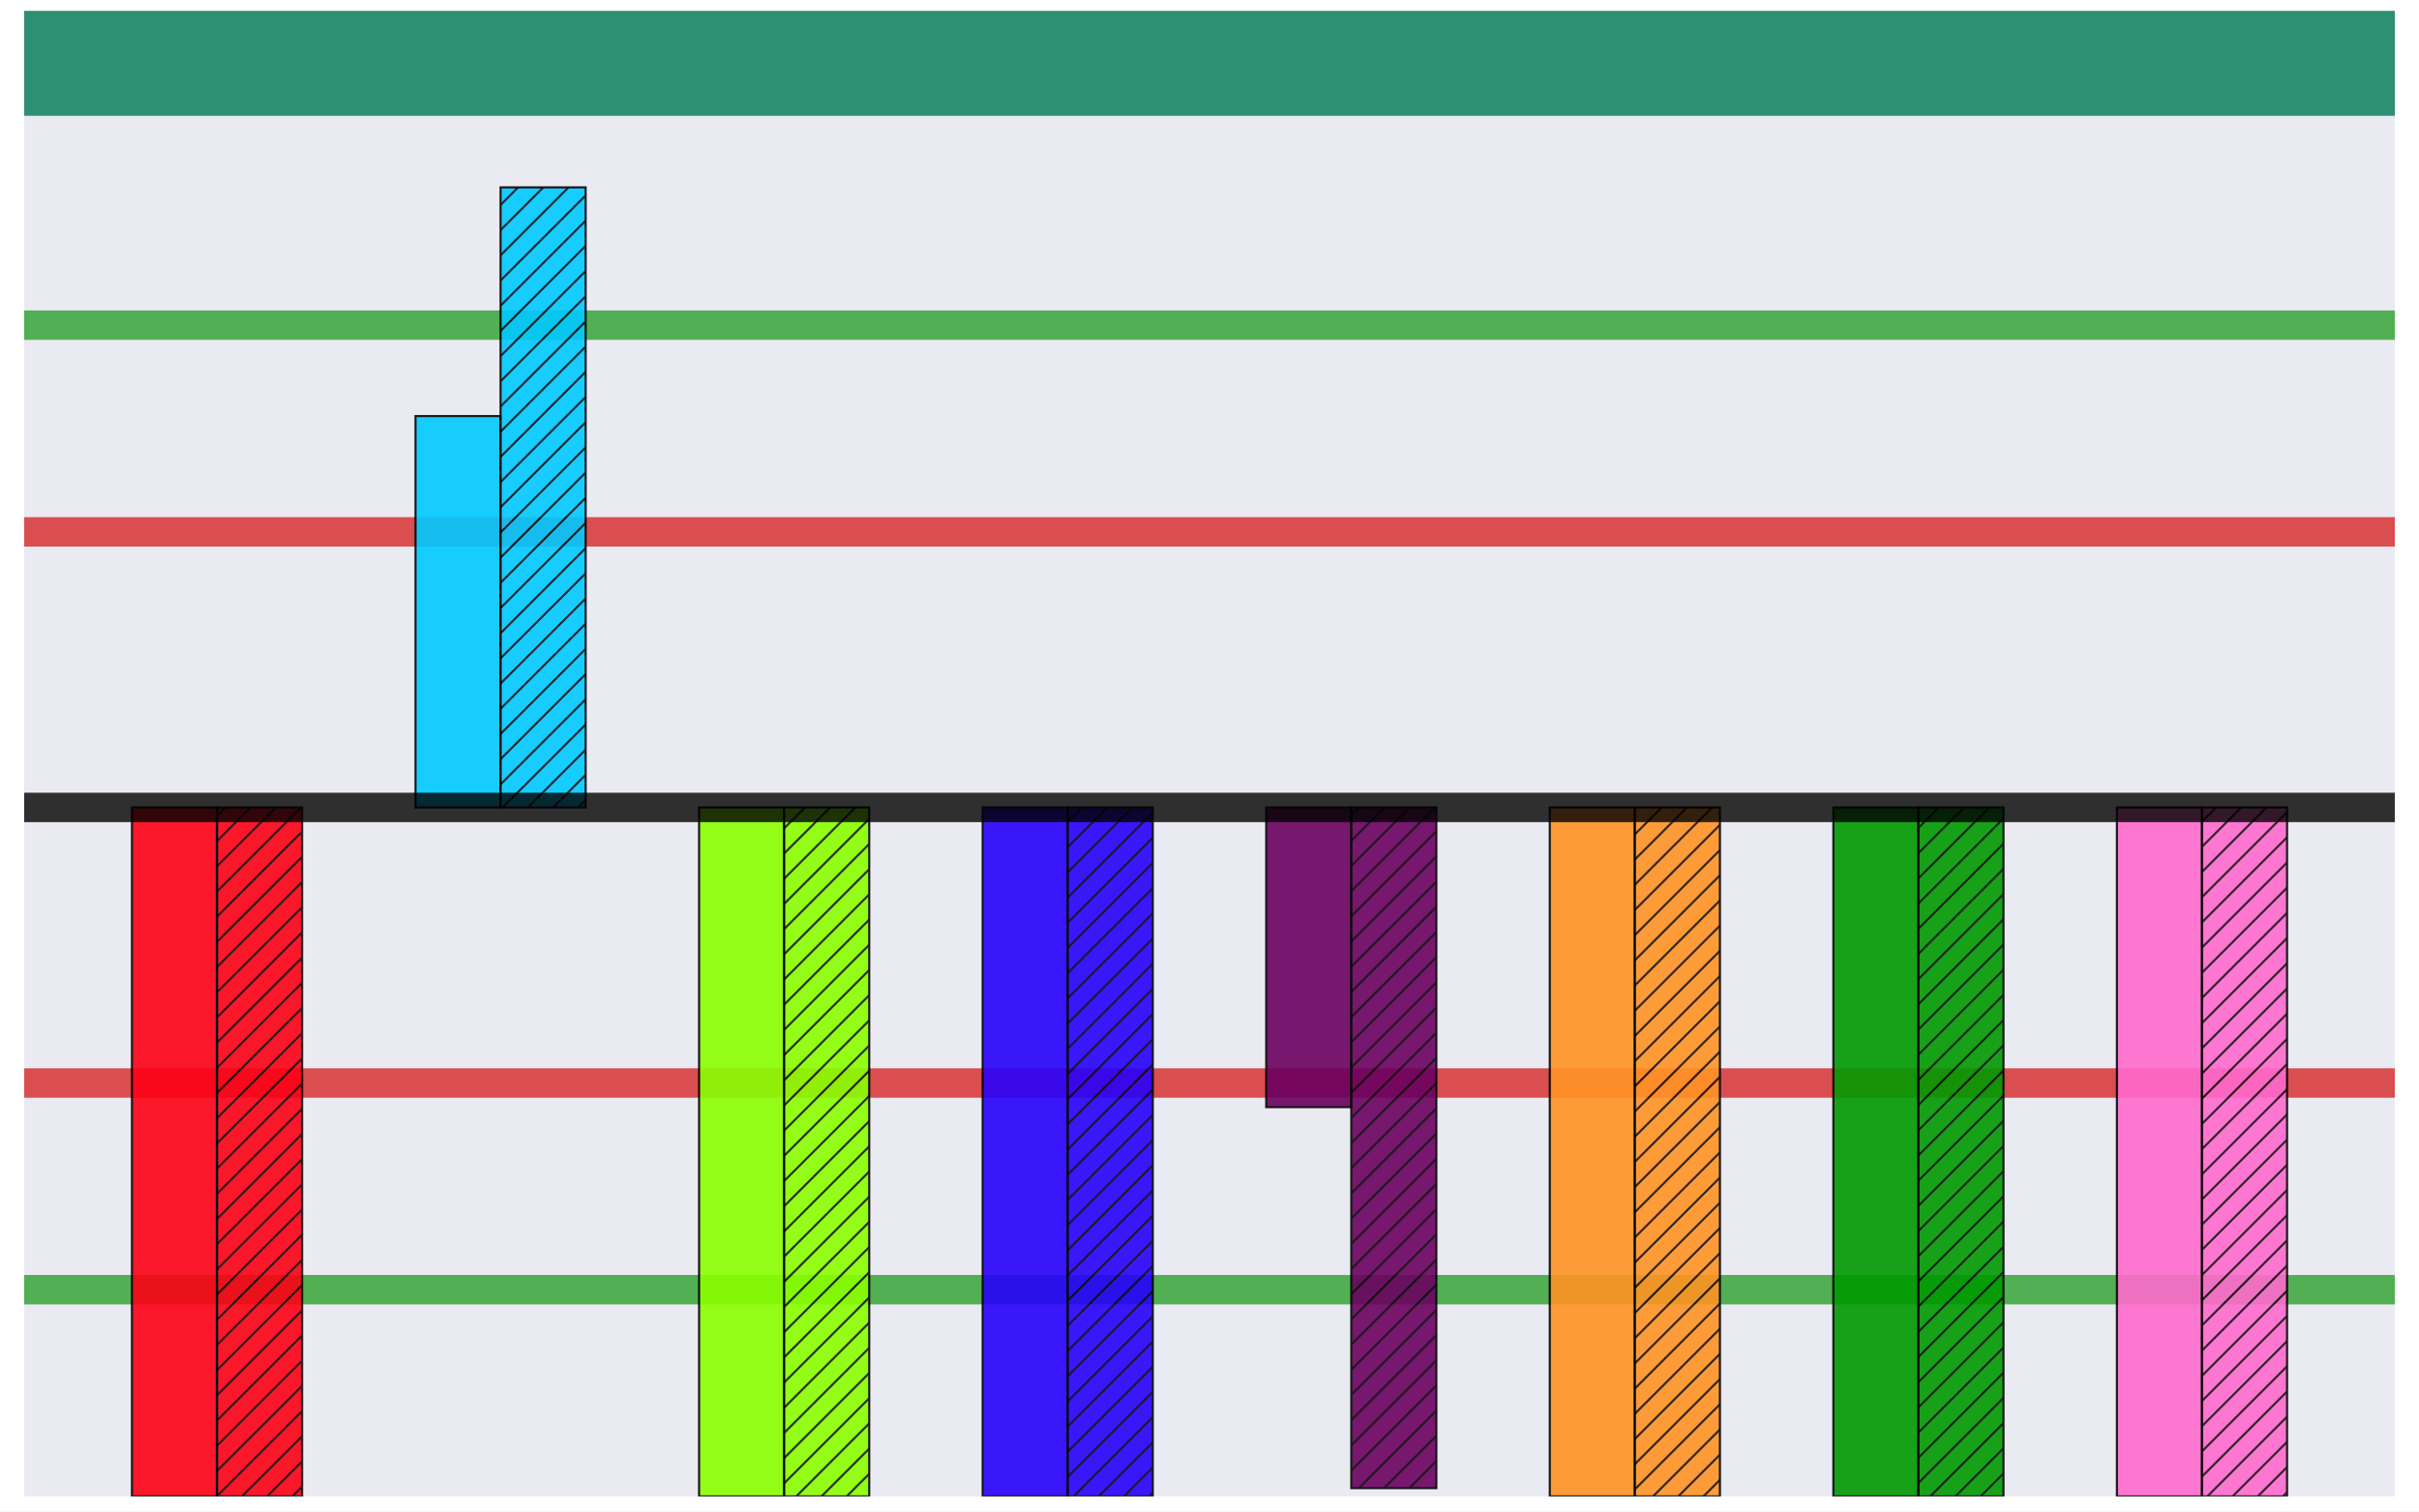
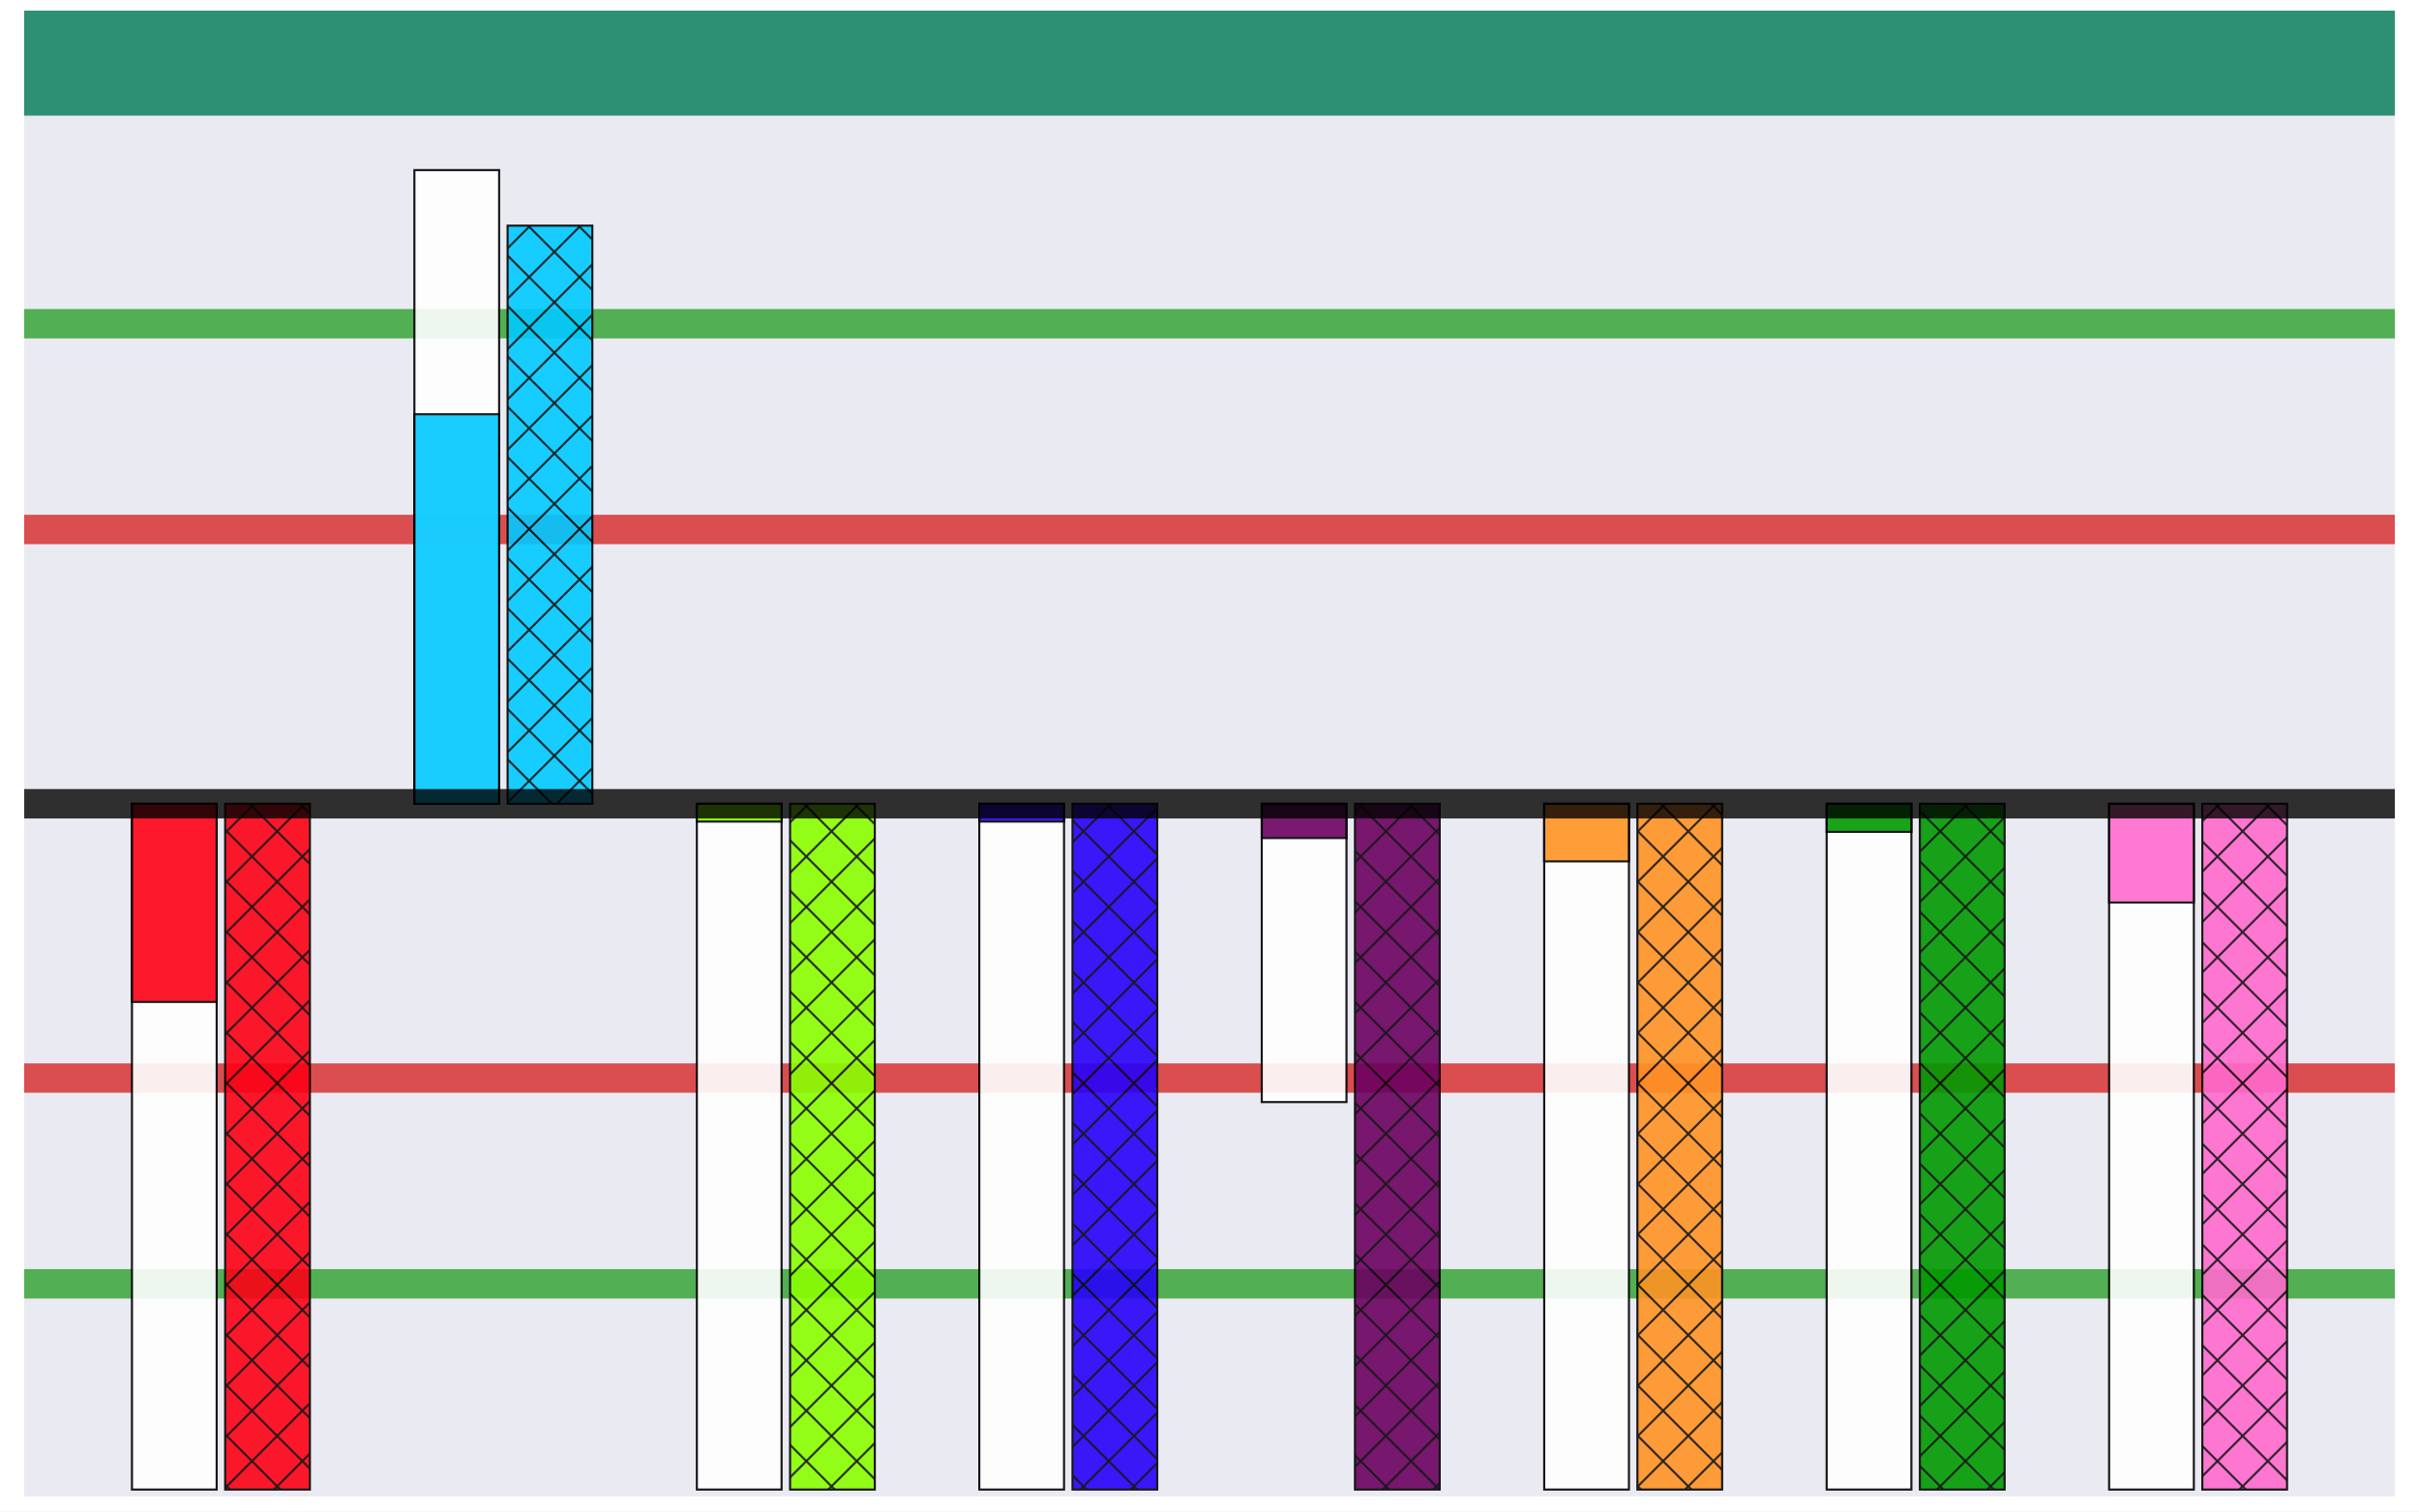
<svg xmlns="http://www.w3.org/2000/svg" width="1152pt" height="720pt" viewBox="0 0 1152 720" version="1.1">
  <defs>
    <style type="text/css">*{stroke-linejoin: round; stroke-linecap: butt}</style>
  </defs>
  <g id="figure_1">
    <g id="patch_1">
      <path d="M 0 720  L 1152 720  L 1152 0  L 0 0  z " style="fill: #ffffff" />
    </g>
    <g id="axes_1">
      <g id="patch_2">
        <path d="M 11.52 712.8  L 1140.48 712.8  L 1140.48 7.2  L 11.52 7.2  z " style="fill: #eaeaf2" />
      </g>
      <g id="matplotlib.axis_1" />
      <g id="matplotlib.axis_2" />
      <g id="line2d_1">
-         <path d="M 11.52 30.173  L 1140.48 30.173  " style="fill: none; stroke: #2e9072; stroke-width: 50" />
+         <path d="M 11.52 30.067  L 1140.48 30.067  " style="fill: none; stroke: #2e9072; stroke-width: 50" />
      </g>
      <g id="line2d_2">
-         <path d="M 11.52 154.884  L 1140.48 154.884  " clip-path="url(#p2159b3110c)" style="fill: none; stroke: #2ca02c; stroke-opacity: 0.8; stroke-width: 14; stroke-linecap: round" />
+         <path d="M 11.52 154.2  L 1140.48 154.2  " clip-path="url(#pcc4a0396a0)" style="fill: none; stroke: #2ca02c; stroke-opacity: 0.8; stroke-width: 14; stroke-linecap: round" />
      </g>
      <g id="line2d_3">
-         <path d="M 11.52 253.34  L 1140.48 253.34  " clip-path="url(#p2159b3110c)" style="fill: none; stroke: #d62728; stroke-opacity: 0.8; stroke-width: 14; stroke-linecap: round" />
+         <path d="M 11.52 252.2  L 1140.48 252.2  " clip-path="url(#pcc4a0396a0)" style="fill: none; stroke: #d62728; stroke-opacity: 0.8; stroke-width: 14; stroke-linecap: round" />
      </g>
      <g id="line2d_4">
-         <path d="M 11.52 614.344  L 1140.48 614.344  " clip-path="url(#p2159b3110c)" style="fill: none; stroke: #2ca02c; stroke-opacity: 0.8; stroke-width: 14; stroke-linecap: round" />
+         <path d="M 11.52 611.533  L 1140.48 611.533  " clip-path="url(#pcc4a0396a0)" style="fill: none; stroke: #2ca02c; stroke-opacity: 0.8; stroke-width: 14; stroke-linecap: round" />
      </g>
      <g id="line2d_5">
-         <path d="M 11.52 515.888  L 1140.48 515.888  " clip-path="url(#p2159b3110c)" style="fill: none; stroke: #d62728; stroke-opacity: 0.8; stroke-width: 14; stroke-linecap: round" />
+         <path d="M 11.52 513.533  L 1140.48 513.533  " clip-path="url(#pcc4a0396a0)" style="fill: none; stroke: #d62728; stroke-opacity: 0.8; stroke-width: 14; stroke-linecap: round" />
      </g>
      <g id="patch_3">
        <path d="M 11.52 712.8  L 11.52 7.2  " style="fill: none" />
      </g>
      <g id="patch_4">
        <path d="M 1140.48 712.8  L 1140.48 7.2  " style="fill: none" />
      </g>
      <g id="patch_5">
        <path d="M 11.52 712.8  L 1140.48 712.8  " style="fill: none" />
      </g>
      <g id="patch_6">
        <path d="M 11.52 7.2  L 1140.48 7.2  " style="fill: none" />
      </g>
      <g id="patch_7">
-         <path d="M 62.836 384.614  L 103.349 384.614  L 103.349 712.8  L 62.836 712.8  z " clip-path="url(#p2159b3110c)" style="fill: #fc0014; opacity: 0.9; stroke: #000000; stroke-linejoin: miter" />
+         <path d="M 62.836 382.867  L 103.19 382.867  L 103.19 709.533  L 62.836 709.533  z " clip-path="url(#pcc4a0396a0)" style="fill: #ffffff; opacity: 0.9; stroke: #000000; stroke-linejoin: miter" />
      </g>
      <g id="patch_8">
-         <path d="M 103.349 384.614  L 143.862 384.614  L 143.862 712.8  L 103.349 712.8  z " clip-path="url(#p2159b3110c)" style="fill: url(#h81d47f9fdb); opacity: 0.9; stroke: #000000; stroke-linejoin: miter" />
+         <path d="M 197.348 382.867  L 237.702 382.867  L 237.702 81.027  L 197.348 81.027  z " clip-path="url(#pcc4a0396a0)" style="fill: #ffffff; opacity: 0.9; stroke: #000000; stroke-linejoin: miter" />
      </g>
      <g id="patch_9">
-         <path d="M 197.879 384.614  L 238.392 384.614  L 238.392 198.204  L 197.879 198.204  z " clip-path="url(#p2159b3110c)" style="fill: #00c9ff; opacity: 0.9; stroke: #000000; stroke-linejoin: miter" />
+         <path d="M 331.861 382.867  L 372.214 382.867  L 372.214 709.533  L 331.861 709.533  z " clip-path="url(#pcc4a0396a0)" style="fill: #ffffff; opacity: 0.9; stroke: #000000; stroke-linejoin: miter" />
      </g>
      <g id="patch_10">
-         <path d="M 238.392 384.614  L 278.905 384.614  L 278.905 89.247  L 238.392 89.247  z " clip-path="url(#p2159b3110c)" style="fill: url(#h76c91389e3); opacity: 0.9; stroke: #000000; stroke-linejoin: miter" />
+         <path d="M 466.373 382.867  L 506.726 382.867  L 506.726 709.533  L 466.373 709.533  z " clip-path="url(#pcc4a0396a0)" style="fill: #ffffff; opacity: 0.9; stroke: #000000; stroke-linejoin: miter" />
      </g>
      <g id="patch_11">
-         <path d="M 332.922 384.614  L 373.435 384.614  L 373.435 712.8  L 332.922 712.8  z " clip-path="url(#p2159b3110c)" style="fill: #8aff00; opacity: 0.9; stroke: #000000; stroke-linejoin: miter" />
+         <path d="M 600.885 382.867  L 641.238 382.867  L 641.238 524.967  L 600.885 524.967  z " clip-path="url(#pcc4a0396a0)" style="fill: #ffffff; opacity: 0.9; stroke: #000000; stroke-linejoin: miter" />
      </g>
      <g id="patch_12">
-         <path d="M 373.435 384.614  L 413.948 384.614  L 413.948 712.8  L 373.435 712.8  z " clip-path="url(#p2159b3110c)" style="fill: url(#h0078769c60); opacity: 0.9; stroke: #000000; stroke-linejoin: miter" />
+         <path d="M 735.397 382.867  L 775.75 382.867  L 775.75 709.533  L 735.397 709.533  z " clip-path="url(#pcc4a0396a0)" style="fill: #ffffff; opacity: 0.9; stroke: #000000; stroke-linejoin: miter" />
      </g>
      <g id="patch_13">
-         <path d="M 467.966 384.614  L 508.478 384.614  L 508.478 712.8  L 467.966 712.8  z " clip-path="url(#p2159b3110c)" style="fill: #2700fa; opacity: 0.9; stroke: #000000; stroke-linejoin: miter" />
+         <path d="M 869.909 382.867  L 910.263 382.867  L 910.263 709.533  L 869.909 709.533  z " clip-path="url(#pcc4a0396a0)" style="fill: #ffffff; opacity: 0.9; stroke: #000000; stroke-linejoin: miter" />
      </g>
      <g id="patch_14">
-         <path d="M 508.478 384.614  L 548.991 384.614  L 548.991 712.8  L 508.478 712.8  z " clip-path="url(#p2159b3110c)" style="fill: url(#h4379d01090); opacity: 0.9; stroke: #000000; stroke-linejoin: miter" />
+         <path d="M 1004.421 382.867  L 1044.775 382.867  L 1044.775 709.533  L 1004.421 709.533  z " clip-path="url(#pcc4a0396a0)" style="fill: #ffffff; opacity: 0.9; stroke: #000000; stroke-linejoin: miter" />
      </g>
      <g id="patch_15">
-         <path d="M 603.009 384.614  L 643.522 384.614  L 643.522 527.375  L 603.009 527.375  z " clip-path="url(#p2159b3110c)" style="fill: #6a005f; opacity: 0.9; stroke: #000000; stroke-linejoin: miter" />
+         <path d="M 62.836 382.867  L 103.19 382.867  L 103.19 477.273  L 62.836 477.273  z " clip-path="url(#pcc4a0396a0)" style="fill: #fc0014; opacity: 0.9; stroke: #000000; stroke-linejoin: miter" />
      </g>
      <g id="patch_16">
-         <path d="M 643.522 384.614  L 684.034 384.614  L 684.034 708.862  L 643.522 708.862  z " clip-path="url(#p2159b3110c)" style="fill: url(#h1a5b7dde17); opacity: 0.9; stroke: #000000; stroke-linejoin: miter" />
+         <path d="M 107.225 382.867  L 147.579 382.867  L 147.579 709.533  L 107.225 709.533  z " clip-path="url(#pcc4a0396a0)" style="fill: url(#h45e3c3edd7); opacity: 0.9; stroke: #000000; stroke-linejoin: miter" />
      </g>
      <g id="patch_17">
-         <path d="M 738.052 384.614  L 778.565 384.614  L 778.565 712.8  L 738.052 712.8  z " clip-path="url(#p2159b3110c)" style="fill: #ff9224; opacity: 0.9; stroke: #000000; stroke-linejoin: miter" />
+         <path d="M 197.348 382.867  L 237.702 382.867  L 237.702 197.32  L 197.348 197.32  z " clip-path="url(#pcc4a0396a0)" style="fill: #00c9ff; opacity: 0.9; stroke: #000000; stroke-linejoin: miter" />
      </g>
      <g id="patch_18">
-         <path d="M 778.565 384.614  L 819.078 384.614  L 819.078 712.8  L 778.565 712.8  z " clip-path="url(#p2159b3110c)" style="fill: url(#ha45ab0f14a); opacity: 0.9; stroke: #000000; stroke-linejoin: miter" />
+         <path d="M 241.737 382.867  L 282.091 382.867  L 282.091 107.487  L 241.737 107.487  z " clip-path="url(#pcc4a0396a0)" style="fill: url(#hd07c27f277); opacity: 0.9; stroke: #000000; stroke-linejoin: miter" />
      </g>
      <g id="patch_19">
-         <path d="M 873.095 384.614  L 913.608 384.614  L 913.608 712.8  L 873.095 712.8  z " clip-path="url(#p2159b3110c)" style="fill: #009900; opacity: 0.9; stroke: #000000; stroke-linejoin: miter" />
+         <path d="M 331.861 382.867  L 372.214 382.867  L 372.214 391.36  L 331.861 391.36  z " clip-path="url(#pcc4a0396a0)" style="fill: #8aff00; opacity: 0.9; stroke: #000000; stroke-linejoin: miter" />
      </g>
      <g id="patch_20">
-         <path d="M 913.608 384.614  L 954.121 384.614  L 954.121 712.8  L 913.608 712.8  z " clip-path="url(#p2159b3110c)" style="fill: url(#h8adae2fcdf); opacity: 0.9; stroke: #000000; stroke-linejoin: miter" />
+         <path d="M 376.25 382.867  L 416.603 382.867  L 416.603 709.533  L 376.25 709.533  z " clip-path="url(#pcc4a0396a0)" style="fill: url(#hfa5afcaba3); opacity: 0.9; stroke: #000000; stroke-linejoin: miter" />
      </g>
      <g id="patch_21">
-         <path d="M 1008.138 384.614  L 1048.651 384.614  L 1048.651 712.8  L 1008.138 712.8  z " clip-path="url(#p2159b3110c)" style="fill: #ff69cc; opacity: 0.9; stroke: #000000; stroke-linejoin: miter" />
+         <path d="M 466.373 382.867  L 506.726 382.867  L 506.726 391.36  L 466.373 391.36  z " clip-path="url(#pcc4a0396a0)" style="fill: #2700fa; opacity: 0.9; stroke: #000000; stroke-linejoin: miter" />
      </g>
      <g id="patch_22">
-         <path d="M 1048.651 384.614  L 1089.164 384.614  L 1089.164 712.8  L 1048.651 712.8  z " clip-path="url(#p2159b3110c)" style="fill: url(#habb43f1f31); opacity: 0.9; stroke: #000000; stroke-linejoin: miter" />
+         <path d="M 510.762 382.867  L 551.115 382.867  L 551.115 709.533  L 510.762 709.533  z " clip-path="url(#pcc4a0396a0)" style="fill: url(#hc7186c7b44); opacity: 0.9; stroke: #000000; stroke-linejoin: miter" />
+       </g>
+       <g id="patch_23">
+         <path d="M 600.885 382.867  L 641.238 382.867  L 641.238 399.2  L 600.885 399.2  z " clip-path="url(#pcc4a0396a0)" style="fill: #6a005f; opacity: 0.9; stroke: #000000; stroke-linejoin: miter" />
+       </g>
+       <g id="patch_24">
+         <path d="M 645.274 382.867  L 685.627 382.867  L 685.627 709.533  L 645.274 709.533  z " clip-path="url(#pcc4a0396a0)" style="fill: url(#hf26dd77428); opacity: 0.9; stroke: #000000; stroke-linejoin: miter" />
+       </g>
+       <g id="patch_25">
+         <path d="M 735.397 382.867  L 775.75 382.867  L 775.75 410.307  L 735.397 410.307  z " clip-path="url(#pcc4a0396a0)" style="fill: #ff9224; opacity: 0.9; stroke: #000000; stroke-linejoin: miter" />
+       </g>
+       <g id="patch_26">
+         <path d="M 779.786 382.867  L 820.139 382.867  L 820.139 709.533  L 779.786 709.533  z " clip-path="url(#pcc4a0396a0)" style="fill: url(#h9c2467fd7d); opacity: 0.9; stroke: #000000; stroke-linejoin: miter" />
+       </g>
+       <g id="patch_27">
+         <path d="M 869.909 382.867  L 910.263 382.867  L 910.263 396.26  L 869.909 396.26  z " clip-path="url(#pcc4a0396a0)" style="fill: #009900; opacity: 0.9; stroke: #000000; stroke-linejoin: miter" />
+       </g>
+       <g id="patch_28">
+         <path d="M 914.298 382.867  L 954.652 382.867  L 954.652 709.533  L 914.298 709.533  z " clip-path="url(#pcc4a0396a0)" style="fill: url(#h641b3e32b8); opacity: 0.9; stroke: #000000; stroke-linejoin: miter" />
+       </g>
+       <g id="patch_29">
+         <path d="M 1004.421 382.867  L 1044.775 382.867  L 1044.775 429.907  L 1004.421 429.907  z " clip-path="url(#pcc4a0396a0)" style="fill: #ff69cc; opacity: 0.9; stroke: #000000; stroke-linejoin: miter" />
+       </g>
+       <g id="patch_30">
+         <path d="M 1048.81 382.867  L 1089.164 382.867  L 1089.164 709.533  L 1048.81 709.533  z " clip-path="url(#pcc4a0396a0)" style="fill: url(#h86d2ef7be3); opacity: 0.9; stroke: #000000; stroke-linejoin: miter" />
      </g>
      <g id="line2d_6">
-         <path d="M 11.52 384.614  L 1140.48 384.614  " clip-path="url(#p2159b3110c)" style="fill: none; stroke: #000000; stroke-opacity: 0.8; stroke-width: 14; stroke-linecap: round" />
+         <path d="M 11.52 382.867  L 1140.48 382.867  " clip-path="url(#pcc4a0396a0)" style="fill: none; stroke: #000000; stroke-opacity: 0.8; stroke-width: 14; stroke-linecap: round" />
      </g>
    </g>
  </g>
  <defs>
-     <clipPath id="p2159b3110c">
+     <clipPath id="pcc4a0396a0">
      <rect x="11.52" y="7.2" width="1128.96" height="705.6" />
    </clipPath>
  </defs>
  <defs>
-     <pattern id="h81d47f9fdb" patternUnits="userSpaceOnUse" x="0" y="0" width="72" height="72">
+     <pattern id="h45e3c3edd7" patternUnits="userSpaceOnUse" x="0" y="0" width="72" height="72">
      <rect x="0" y="0" width="73" height="73" fill="#fc0014" />
-       <path d="M -36 36  L 36 -36  M -30 42  L 42 -30  M -24 48  L 48 -24  M -18 54  L 54 -18  M -12 60  L 60 -12  M -6 66  L 66 -6  M 0 72  L 72 0  M 6 78  L 78 6  M 12 84  L 84 12  M 18 90  L 90 18  M 24 96  L 96 24  M 30 102  L 102 30  M 36 108  L 108 36  " style="fill: #000000; stroke: #000000; stroke-width: 1.0; stroke-linecap: butt; stroke-linejoin: miter; stroke-opacity: 0.9" />
+       <path d="M -36 36  L 36 -36  M -24 48  L 48 -24  M -12 60  L 60 -12  M 0 72  L 72 0  M 12 84  L 84 12  M 24 96  L 96 24  M 36 108  L 108 36  M -36 36  L 36 108  M -24 24  L 48 96  M -12 12  L 60 84  M 0 0  L 72 72  M 12 -12  L 84 60  M 24 -24  L 96 48  M 36 -36  L 108 36  " style="fill: #000000; stroke: #000000; stroke-width: 1.0; stroke-linecap: butt; stroke-linejoin: miter; stroke-opacity: 0.9" />
    </pattern>
-     <pattern id="h76c91389e3" patternUnits="userSpaceOnUse" x="0" y="0" width="72" height="72">
+     <pattern id="hd07c27f277" patternUnits="userSpaceOnUse" x="0" y="0" width="72" height="72">
      <rect x="0" y="0" width="73" height="73" fill="#00c9ff" />
-       <path d="M -36 36  L 36 -36  M -30 42  L 42 -30  M -24 48  L 48 -24  M -18 54  L 54 -18  M -12 60  L 60 -12  M -6 66  L 66 -6  M 0 72  L 72 0  M 6 78  L 78 6  M 12 84  L 84 12  M 18 90  L 90 18  M 24 96  L 96 24  M 30 102  L 102 30  M 36 108  L 108 36  " style="fill: #000000; stroke: #000000; stroke-width: 1.0; stroke-linecap: butt; stroke-linejoin: miter; stroke-opacity: 0.9" />
+       <path d="M -36 36  L 36 -36  M -24 48  L 48 -24  M -12 60  L 60 -12  M 0 72  L 72 0  M 12 84  L 84 12  M 24 96  L 96 24  M 36 108  L 108 36  M -36 36  L 36 108  M -24 24  L 48 96  M -12 12  L 60 84  M 0 0  L 72 72  M 12 -12  L 84 60  M 24 -24  L 96 48  M 36 -36  L 108 36  " style="fill: #000000; stroke: #000000; stroke-width: 1.0; stroke-linecap: butt; stroke-linejoin: miter; stroke-opacity: 0.9" />
    </pattern>
-     <pattern id="h0078769c60" patternUnits="userSpaceOnUse" x="0" y="0" width="72" height="72">
+     <pattern id="hfa5afcaba3" patternUnits="userSpaceOnUse" x="0" y="0" width="72" height="72">
      <rect x="0" y="0" width="73" height="73" fill="#8aff00" />
-       <path d="M -36 36  L 36 -36  M -30 42  L 42 -30  M -24 48  L 48 -24  M -18 54  L 54 -18  M -12 60  L 60 -12  M -6 66  L 66 -6  M 0 72  L 72 0  M 6 78  L 78 6  M 12 84  L 84 12  M 18 90  L 90 18  M 24 96  L 96 24  M 30 102  L 102 30  M 36 108  L 108 36  " style="fill: #000000; stroke: #000000; stroke-width: 1.0; stroke-linecap: butt; stroke-linejoin: miter; stroke-opacity: 0.9" />
+       <path d="M -36 36  L 36 -36  M -24 48  L 48 -24  M -12 60  L 60 -12  M 0 72  L 72 0  M 12 84  L 84 12  M 24 96  L 96 24  M 36 108  L 108 36  M -36 36  L 36 108  M -24 24  L 48 96  M -12 12  L 60 84  M 0 0  L 72 72  M 12 -12  L 84 60  M 24 -24  L 96 48  M 36 -36  L 108 36  " style="fill: #000000; stroke: #000000; stroke-width: 1.0; stroke-linecap: butt; stroke-linejoin: miter; stroke-opacity: 0.9" />
    </pattern>
-     <pattern id="h4379d01090" patternUnits="userSpaceOnUse" x="0" y="0" width="72" height="72">
+     <pattern id="hc7186c7b44" patternUnits="userSpaceOnUse" x="0" y="0" width="72" height="72">
      <rect x="0" y="0" width="73" height="73" fill="#2700fa" />
-       <path d="M -36 36  L 36 -36  M -30 42  L 42 -30  M -24 48  L 48 -24  M -18 54  L 54 -18  M -12 60  L 60 -12  M -6 66  L 66 -6  M 0 72  L 72 0  M 6 78  L 78 6  M 12 84  L 84 12  M 18 90  L 90 18  M 24 96  L 96 24  M 30 102  L 102 30  M 36 108  L 108 36  " style="fill: #000000; stroke: #000000; stroke-width: 1.0; stroke-linecap: butt; stroke-linejoin: miter; stroke-opacity: 0.9" />
+       <path d="M -36 36  L 36 -36  M -24 48  L 48 -24  M -12 60  L 60 -12  M 0 72  L 72 0  M 12 84  L 84 12  M 24 96  L 96 24  M 36 108  L 108 36  M -36 36  L 36 108  M -24 24  L 48 96  M -12 12  L 60 84  M 0 0  L 72 72  M 12 -12  L 84 60  M 24 -24  L 96 48  M 36 -36  L 108 36  " style="fill: #000000; stroke: #000000; stroke-width: 1.0; stroke-linecap: butt; stroke-linejoin: miter; stroke-opacity: 0.9" />
    </pattern>
-     <pattern id="h1a5b7dde17" patternUnits="userSpaceOnUse" x="0" y="0" width="72" height="72">
+     <pattern id="hf26dd77428" patternUnits="userSpaceOnUse" x="0" y="0" width="72" height="72">
      <rect x="0" y="0" width="73" height="73" fill="#6a005f" />
-       <path d="M -36 36  L 36 -36  M -30 42  L 42 -30  M -24 48  L 48 -24  M -18 54  L 54 -18  M -12 60  L 60 -12  M -6 66  L 66 -6  M 0 72  L 72 0  M 6 78  L 78 6  M 12 84  L 84 12  M 18 90  L 90 18  M 24 96  L 96 24  M 30 102  L 102 30  M 36 108  L 108 36  " style="fill: #000000; stroke: #000000; stroke-width: 1.0; stroke-linecap: butt; stroke-linejoin: miter; stroke-opacity: 0.9" />
+       <path d="M -36 36  L 36 -36  M -24 48  L 48 -24  M -12 60  L 60 -12  M 0 72  L 72 0  M 12 84  L 84 12  M 24 96  L 96 24  M 36 108  L 108 36  M -36 36  L 36 108  M -24 24  L 48 96  M -12 12  L 60 84  M 0 0  L 72 72  M 12 -12  L 84 60  M 24 -24  L 96 48  M 36 -36  L 108 36  " style="fill: #000000; stroke: #000000; stroke-width: 1.0; stroke-linecap: butt; stroke-linejoin: miter; stroke-opacity: 0.9" />
    </pattern>
-     <pattern id="ha45ab0f14a" patternUnits="userSpaceOnUse" x="0" y="0" width="72" height="72">
+     <pattern id="h9c2467fd7d" patternUnits="userSpaceOnUse" x="0" y="0" width="72" height="72">
      <rect x="0" y="0" width="73" height="73" fill="#ff9224" />
-       <path d="M -36 36  L 36 -36  M -30 42  L 42 -30  M -24 48  L 48 -24  M -18 54  L 54 -18  M -12 60  L 60 -12  M -6 66  L 66 -6  M 0 72  L 72 0  M 6 78  L 78 6  M 12 84  L 84 12  M 18 90  L 90 18  M 24 96  L 96 24  M 30 102  L 102 30  M 36 108  L 108 36  " style="fill: #000000; stroke: #000000; stroke-width: 1.0; stroke-linecap: butt; stroke-linejoin: miter; stroke-opacity: 0.9" />
+       <path d="M -36 36  L 36 -36  M -24 48  L 48 -24  M -12 60  L 60 -12  M 0 72  L 72 0  M 12 84  L 84 12  M 24 96  L 96 24  M 36 108  L 108 36  M -36 36  L 36 108  M -24 24  L 48 96  M -12 12  L 60 84  M 0 0  L 72 72  M 12 -12  L 84 60  M 24 -24  L 96 48  M 36 -36  L 108 36  " style="fill: #000000; stroke: #000000; stroke-width: 1.0; stroke-linecap: butt; stroke-linejoin: miter; stroke-opacity: 0.9" />
    </pattern>
-     <pattern id="h8adae2fcdf" patternUnits="userSpaceOnUse" x="0" y="0" width="72" height="72">
+     <pattern id="h641b3e32b8" patternUnits="userSpaceOnUse" x="0" y="0" width="72" height="72">
      <rect x="0" y="0" width="73" height="73" fill="#009900" />
-       <path d="M -36 36  L 36 -36  M -30 42  L 42 -30  M -24 48  L 48 -24  M -18 54  L 54 -18  M -12 60  L 60 -12  M -6 66  L 66 -6  M 0 72  L 72 0  M 6 78  L 78 6  M 12 84  L 84 12  M 18 90  L 90 18  M 24 96  L 96 24  M 30 102  L 102 30  M 36 108  L 108 36  " style="fill: #000000; stroke: #000000; stroke-width: 1.0; stroke-linecap: butt; stroke-linejoin: miter; stroke-opacity: 0.9" />
+       <path d="M -36 36  L 36 -36  M -24 48  L 48 -24  M -12 60  L 60 -12  M 0 72  L 72 0  M 12 84  L 84 12  M 24 96  L 96 24  M 36 108  L 108 36  M -36 36  L 36 108  M -24 24  L 48 96  M -12 12  L 60 84  M 0 0  L 72 72  M 12 -12  L 84 60  M 24 -24  L 96 48  M 36 -36  L 108 36  " style="fill: #000000; stroke: #000000; stroke-width: 1.0; stroke-linecap: butt; stroke-linejoin: miter; stroke-opacity: 0.9" />
    </pattern>
-     <pattern id="habb43f1f31" patternUnits="userSpaceOnUse" x="0" y="0" width="72" height="72">
+     <pattern id="h86d2ef7be3" patternUnits="userSpaceOnUse" x="0" y="0" width="72" height="72">
      <rect x="0" y="0" width="73" height="73" fill="#ff69cc" />
-       <path d="M -36 36  L 36 -36  M -30 42  L 42 -30  M -24 48  L 48 -24  M -18 54  L 54 -18  M -12 60  L 60 -12  M -6 66  L 66 -6  M 0 72  L 72 0  M 6 78  L 78 6  M 12 84  L 84 12  M 18 90  L 90 18  M 24 96  L 96 24  M 30 102  L 102 30  M 36 108  L 108 36  " style="fill: #000000; stroke: #000000; stroke-width: 1.0; stroke-linecap: butt; stroke-linejoin: miter; stroke-opacity: 0.9" />
+       <path d="M -36 36  L 36 -36  M -24 48  L 48 -24  M -12 60  L 60 -12  M 0 72  L 72 0  M 12 84  L 84 12  M 24 96  L 96 24  M 36 108  L 108 36  M -36 36  L 36 108  M -24 24  L 48 96  M -12 12  L 60 84  M 0 0  L 72 72  M 12 -12  L 84 60  M 24 -24  L 96 48  M 36 -36  L 108 36  " style="fill: #000000; stroke: #000000; stroke-width: 1.0; stroke-linecap: butt; stroke-linejoin: miter; stroke-opacity: 0.9" />
    </pattern>
  </defs>
</svg>
